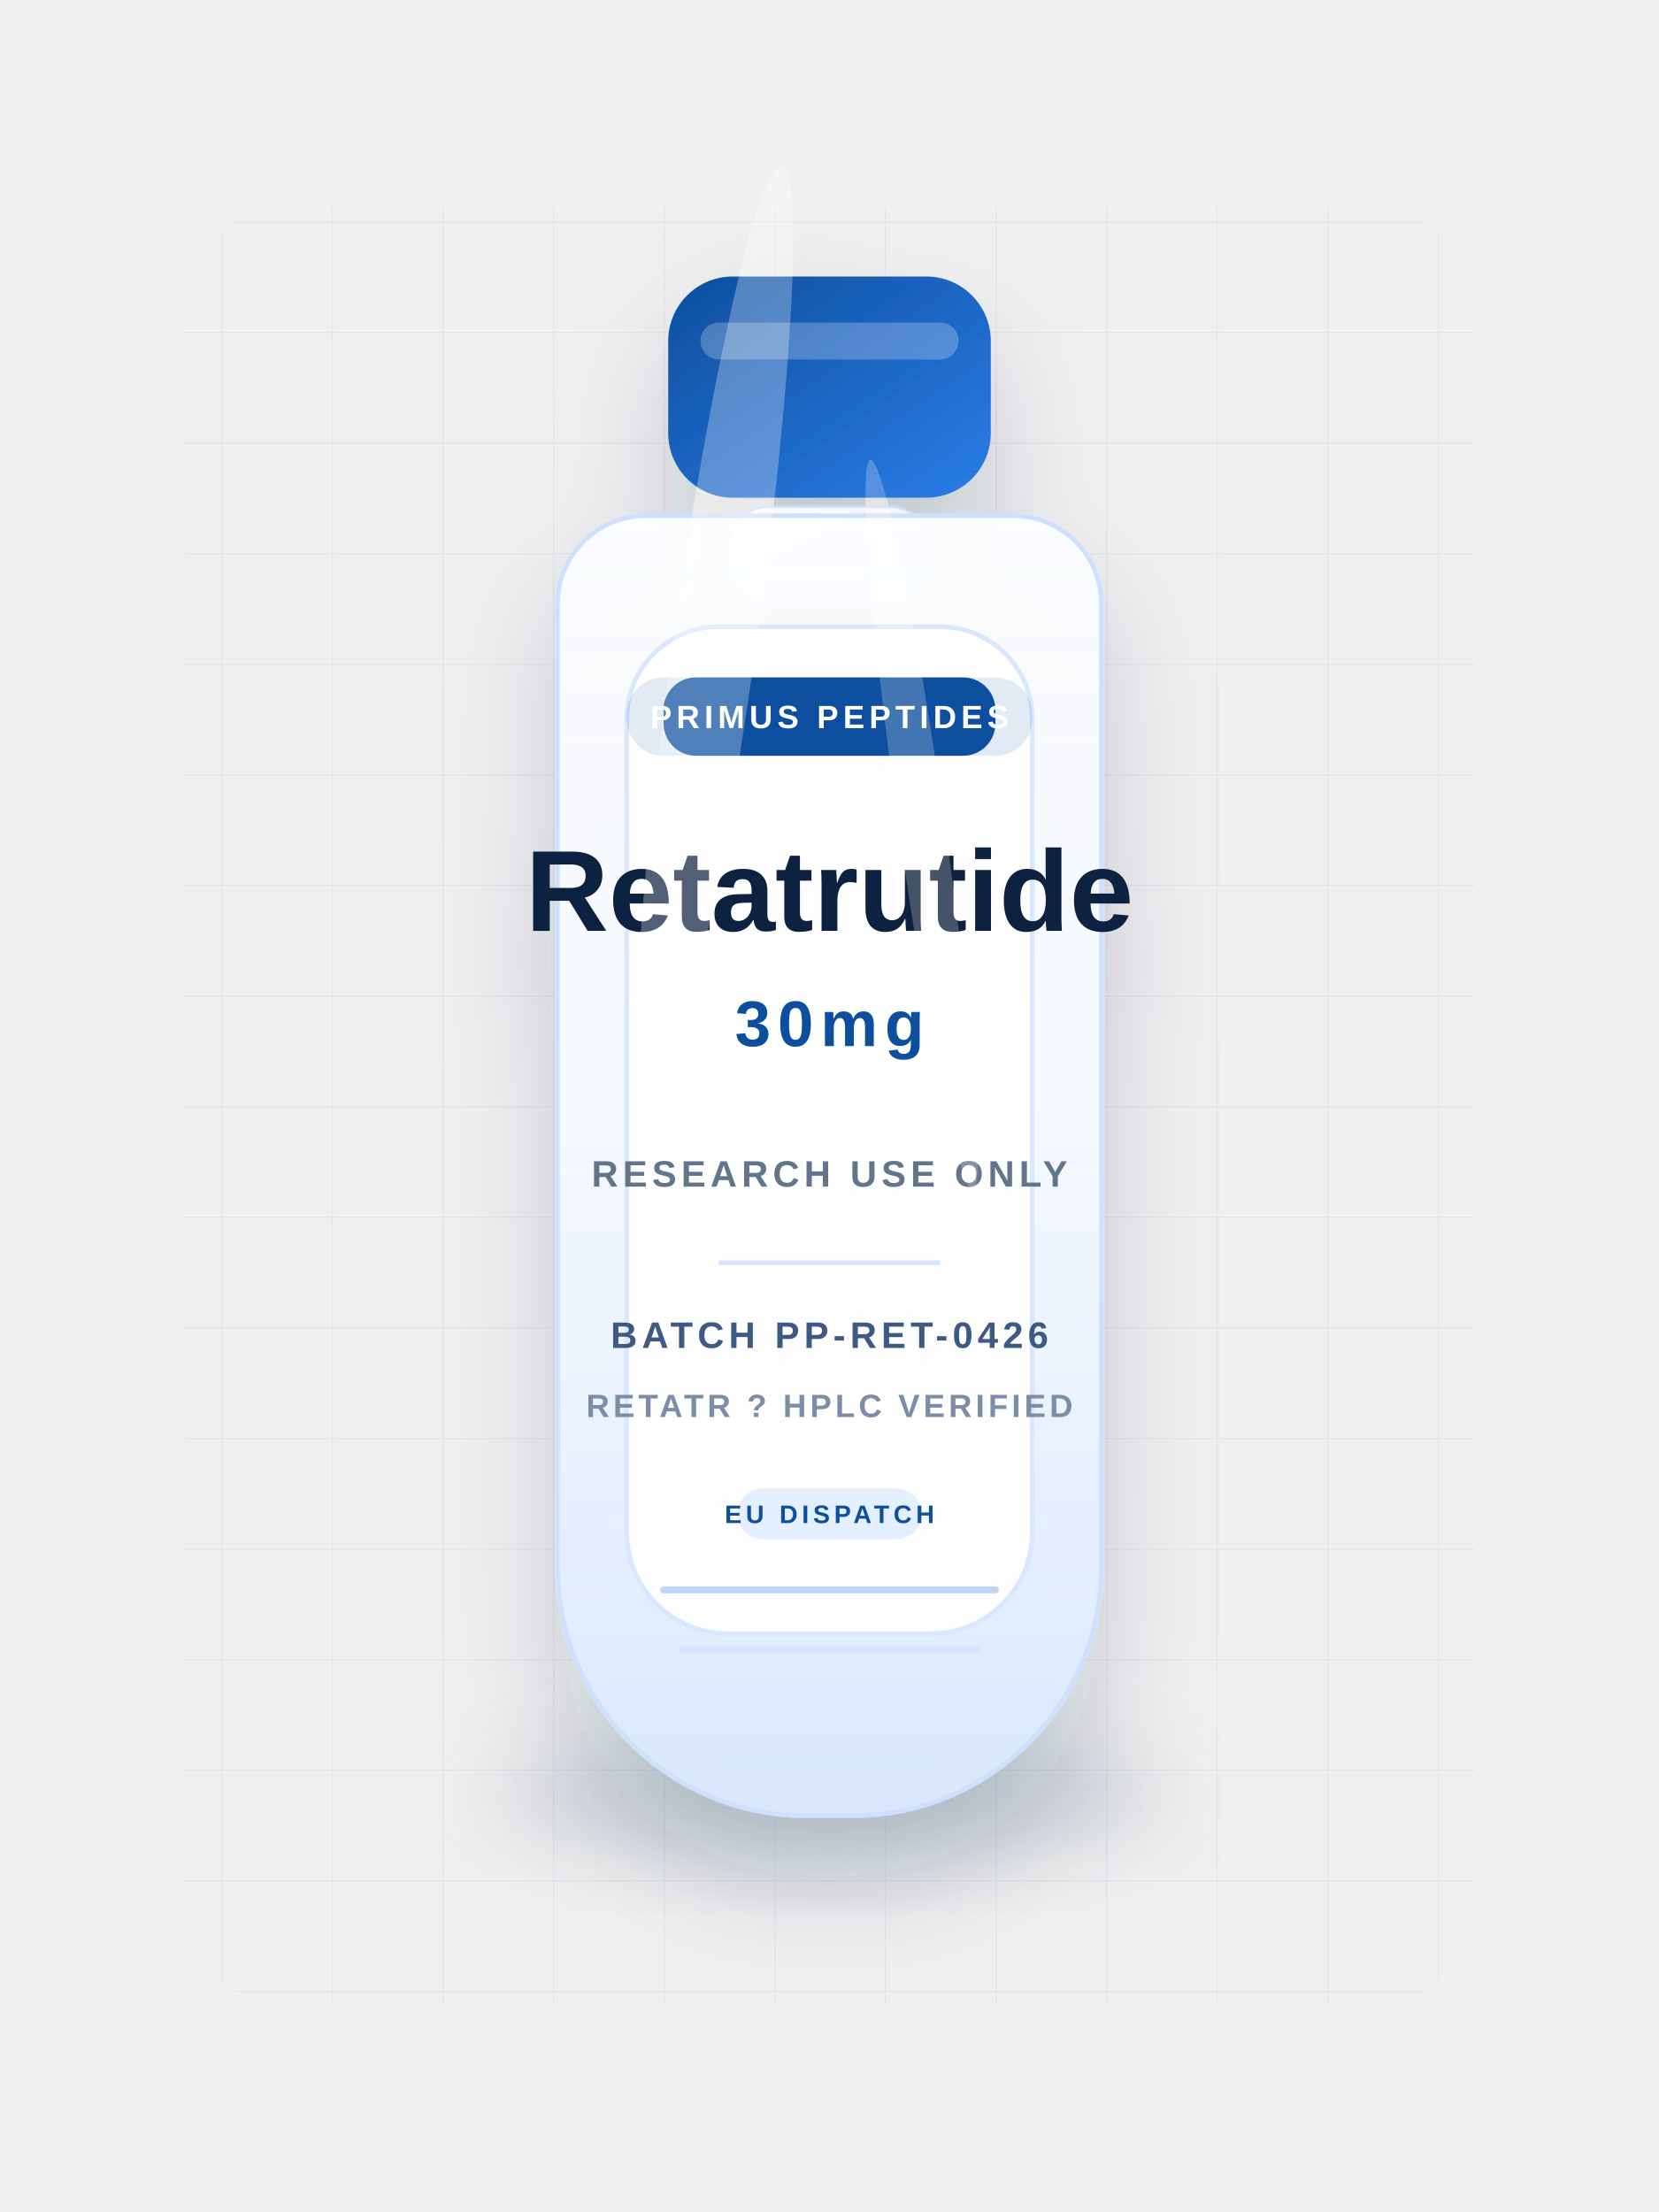
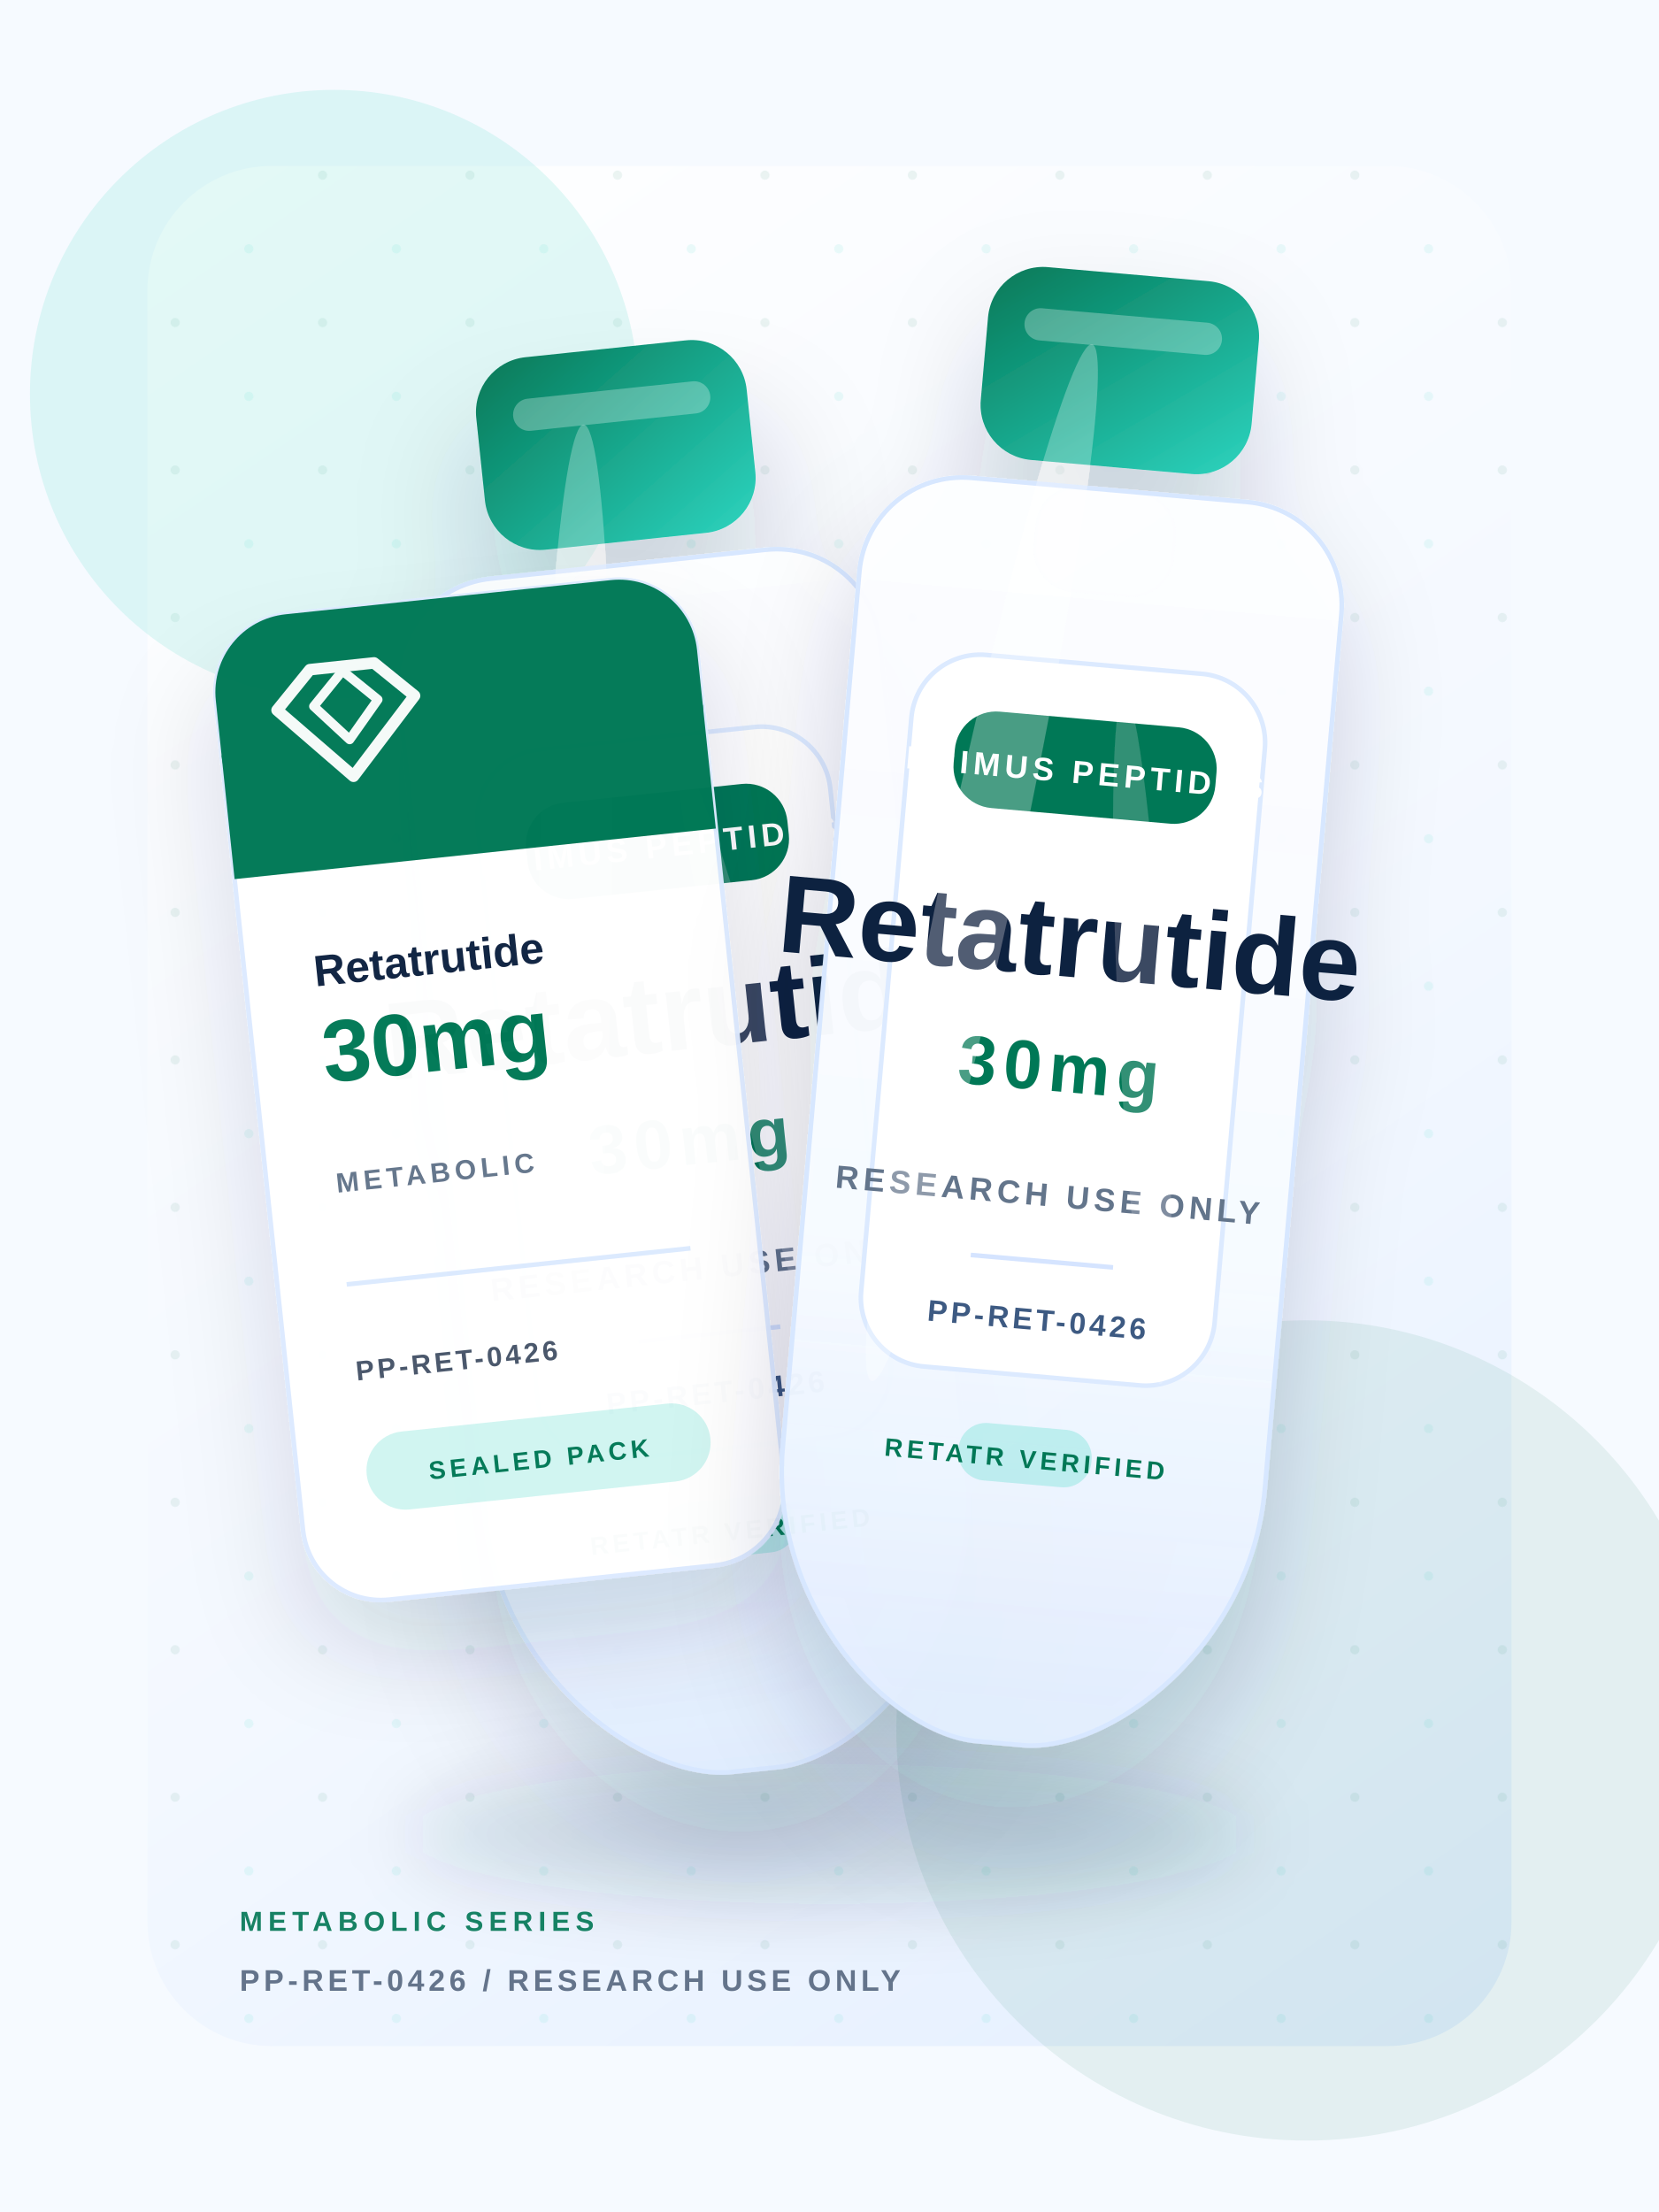
<svg xmlns="http://www.w3.org/2000/svg" width="720" height="960" viewBox="0 0 720 960" fill="none">
  <defs>
-     <linearGradient id="body-retatrutide-30mg" x1="0" y1="140" x2="0" y2="780" gradientUnits="userSpaceOnUse">
-       <stop stop-color="#ffffff" stop-opacity="0.92" />
-       <stop offset="0.55" stop-color="#f5f9ff" stop-opacity="0.98" />
-       <stop offset="1" stop-color="#dbe9ff" stop-opacity="0.95" />
+     <linearGradient id="panel-retatrutide-30mg" x1="84" y1="72" x2="638" y2="880" gradientUnits="userSpaceOnUse">
+       <stop stop-color="#ffffff" />
+       <stop offset="0.58" stop-color="#f3f8ff" />
+       <stop offset="1" stop-color="#e4efff" />
+     </linearGradient>
+     <linearGradient id="body-retatrutide-30mg" x1="0" y1="120" x2="0" y2="820" gradientUnits="userSpaceOnUse">
+       <stop stop-color="#ffffff" stop-opacity="0.96" />
+       <stop offset="0.6" stop-color="#f7fbff" stop-opacity="0.98" />
+       <stop offset="1" stop-color="#dceaff" stop-opacity="0.95" />
    </linearGradient>
    <linearGradient id="neck-retatrutide-30mg" x1="0" y1="0" x2="1" y2="1">
-       <stop stop-color="#ffffff" stop-opacity="0.95" />
-       <stop offset="1" stop-color="#e3eeff" stop-opacity="0.9" />
+       <stop stop-color="#ffffff" />
+       <stop offset="1" stop-color="#e5f0ff" />
    </linearGradient>
    <linearGradient id="cap-retatrutide-30mg" x1="0" y1="0" x2="1" y2="1">
-       <stop stop-color="#0d4f9e" />
-       <stop offset="1" stop-color="#2b7de7" />
+       <stop stop-color="#047857" />
+       <stop offset="1" stop-color="#2dd4bf" />
    </linearGradient>
-     <filter id="shadow-retatrutide-30mg" x="120" y="70" width="500" height="820" filterUnits="userSpaceOnUse" color-interpolation-filters="sRGB">
-       <feDropShadow dx="0" dy="28" stdDeviation="24" flood-color="#0f2549" flood-opacity="0.18" />
+     <pattern id="pattern-retatrutide-30mg" width="64" height="64" patternUnits="userSpaceOnUse">
+       <circle cx="12" cy="12" r="2" fill="#047857" fill-opacity="0.08" />
+       <circle cx="44" cy="44" r="2" fill="#2dd4bf" fill-opacity="0.1" />
+     </pattern>
+     <filter id="shadow-retatrutide-30mg" x="40" y="50" width="620" height="850" filterUnits="userSpaceOnUse" color-interpolation-filters="sRGB">
+       <feDropShadow dx="0" dy="30" stdDeviation="25" flood-color="#0f2549" flood-opacity="0.18" />
    </filter>
-     <filter id="soft-shadow-retatrutide-30mg" x="170" y="710" width="380" height="120" filterUnits="userSpaceOnUse" color-interpolation-filters="sRGB">
-       <feGaussianBlur stdDeviation="18" />
+     <filter id="card-shadow-retatrutide-30mg" x="40" y="180" width="320" height="600" filterUnits="userSpaceOnUse" color-interpolation-filters="sRGB">
+       <feDropShadow dx="0" dy="24" stdDeviation="22" flood-color="#0f2549" flood-opacity="0.14" />
    </filter>
-     <pattern id="grid-retatrutide-30mg" width="48" height="48" patternUnits="userSpaceOnUse">
-       <path d="M48 0H0V48" stroke="#0d4f9e" stroke-opacity="0.06" />
-     </pattern>
+     <filter id="floor-retatrutide-30mg" x="130" y="730" width="460" height="130" filterUnits="userSpaceOnUse">
+       <feGaussianBlur stdDeviation="16" />
+     </filter>
  </defs>
-   <rect width="720" height="960" fill="none" />
-   <rect x="80" y="90" width="560" height="780" rx="44" fill="url(#grid-retatrutide-30mg)" />
-   <ellipse cx="360" cy="780" rx="150" ry="26" fill="#173865" fill-opacity="0.15" filter="url(#soft-shadow-retatrutide-30mg)" />
-   <g filter="url(#shadow-retatrutide-30mg)">
-     <rect x="290" y="120" width="140" height="96" rx="28" fill="url(#cap-retatrutide-30mg)" />
-     <rect x="304" y="140" width="112" height="16" rx="8" fill="#ffffff" fill-opacity="0.24" />
-     <rect x="316" y="220" width="88" height="42" rx="18" fill="url(#neck-retatrutide-30mg)" stroke="#c7daff" stroke-opacity="0.7" />
-     <path d="M242 262C242 240.909 259.091 223.818 280.182 223.818H439.818C460.909 223.818 478 240.909 478 262V680C478 739.647 429.647 788 370 788H350C290.353 788 242 739.647 242 680V262Z" fill="url(#body-retatrutide-30mg)" stroke="#cfe0ff" stroke-width="2" />
-     <path d="M272 312C272 289.909 289.909 272 312 272H408C430.091 272 448 289.909 448 312V665C448 689.301 428.301 709 404 709H316C291.699 709 272 689.301 272 665V312Z" fill="#ffffff" fill-opacity="0.96" stroke="#d9e7ff" stroke-width="2" />
-     <rect x="272" y="294" width="176" height="34" rx="16" fill="#0d4f9e" fill-opacity="0.12" />
-     <rect x="288" y="294" width="144" height="34" rx="14" fill="#0d4f9e" />
-     <text x="360" y="316" text-anchor="middle" font-family="Arial, Helvetica, sans-serif" font-size="14" font-weight="700" letter-spacing="2" fill="#ffffff">PRIMUS PEPTIDES</text>
-     <text x="360" y="404" text-anchor="middle" font-family="Arial, Helvetica, sans-serif" font-size="50" font-weight="700" fill="#10213f">Retatrutide</text>
-     <text x="360" y="454" text-anchor="middle" font-family="Arial, Helvetica, sans-serif" font-size="28" font-weight="700" letter-spacing="3" fill="#0d4f9e">30mg</text>
-     <text x="360" y="515" text-anchor="middle" font-family="Arial, Helvetica, sans-serif" font-size="16" font-weight="700" letter-spacing="2" fill="#64748b">RESEARCH USE ONLY</text>
-     <line x1="312" y1="548" x2="408" y2="548" stroke="#d5e4ff" stroke-width="2" />
-     <text x="360" y="585" text-anchor="middle" font-family="Arial, Helvetica, sans-serif" font-size="16" font-weight="700" letter-spacing="2" fill="#3e5a82">BATCH PP-RET-0426</text>
-     <text x="360" y="615" text-anchor="middle" font-family="Arial, Helvetica, sans-serif" font-size="14" font-weight="600" letter-spacing="1.6" fill="#7c8da8">RETATR ? HPLC VERIFIED</text>
-     <rect x="320" y="646" width="80" height="22" rx="11" fill="#e4efff" />
-     <text x="360" y="661" text-anchor="middle" font-family="Arial, Helvetica, sans-serif" font-size="11" font-weight="700" letter-spacing="1.8" fill="#0d4f9e">EU DISPATCH</text>
-     <ellipse cx="310" cy="280" rx="18" ry="210" fill="#ffffff" fill-opacity="0.28" transform="rotate(8 310 280)" />
-     <ellipse cx="400" cy="358" rx="10" ry="160" fill="#ffffff" fill-opacity="0.22" transform="rotate(-8 400 358)" />
-     <path d="M288 690H432" stroke="#bfd4f8" stroke-width="3" stroke-linecap="round" />
-     <path d="M296 716H424" stroke="#d7e6ff" stroke-width="3" stroke-linecap="round" />
+   <rect width="720" height="960" rx="0" fill="#f6faff" />
+   <rect x="64" y="72" width="592" height="816" rx="54" fill="url(#panel-retatrutide-30mg)" />
+   <rect x="64" y="72" width="592" height="816" rx="54" fill="url(#pattern-retatrutide-30mg)" opacity="0.9" />
+   <circle cx="145" cy="171" r="132" fill="#2dd4bf" fill-opacity="0.13" />
+   <circle cx="567" cy="751" r="178" fill="#047857" fill-opacity="0.08" />
+   <ellipse cx="360" cy="796" rx="182" ry="30" fill="#0f2549" fill-opacity="0.14" filter="url(#floor-retatrutide-30mg)" />
+   <g transform="rotate(-6 289 400) scale(1)" filter="url(#shadow-retatrutide-30mg)">
+     <rect x="230" y="150" width="118" height="84" rx="24" fill="url(#cap-retatrutide-30mg)" />
+     <rect x="246" y="168" width="86" height="14" rx="7" fill="#ffffff" fill-opacity="0.28" />
+     <rect x="259" y="244" width="60" height="45" rx="18" fill="url(#neck-retatrutide-30mg)" stroke="#d8e7ff" />
+     <path d="M184 289C184 264 204 244 229 244H349C374 244 394 264 394 289V650C394 720 336 770 299 770H279C242 770 184 720 184 650V289Z" fill="url(#body-retatrutide-30mg)" stroke="#d7e7ff" stroke-width="2" />
+     <rect x="212" y="320" width="154" height="310" rx="30" fill="#ffffff" fill-opacity="0.98" stroke="#dceaff" stroke-width="2" />
+     <rect x="232" y="344" width="114" height="42" rx="18" fill="#047857" />
+     <text x="289" y="372" text-anchor="middle" font-family="Arial, Helvetica, sans-serif" font-size="14" font-weight="800" letter-spacing="2" fill="#ffffff">PRIMUS PEPTIDES</text>
+     <text x="289" y="456" text-anchor="middle" font-family="Arial, Helvetica, sans-serif" font-size="48" font-weight="800" fill="#10213f">Retatrutide</text>
+     <text x="289" y="506" text-anchor="middle" font-family="Arial, Helvetica, sans-serif" font-size="30" font-weight="800" letter-spacing="3" fill="#047857">30mg</text>
+     <text x="289" y="556" text-anchor="middle" font-family="Arial, Helvetica, sans-serif" font-size="14" font-weight="800" letter-spacing="2" fill="#64748b">RESEARCH USE ONLY</text>
+     <line x1="258" y1="580" x2="320" y2="580" stroke="#d5e4ff" stroke-width="2" />
+     <text x="289" y="610" text-anchor="middle" font-family="Arial, Helvetica, sans-serif" font-size="13" font-weight="800" letter-spacing="1.5" fill="#3e5a82">PP-RET-0426</text>
+     <rect x="260" y="652" width="58" height="25" rx="12" fill="#2dd4bf" fill-opacity="0.24" />
+     <text x="289" y="670" text-anchor="middle" font-family="Arial, Helvetica, sans-serif" font-size="11" font-weight="800" letter-spacing="1.8" fill="#047857">RETATR VERIFIED</text>
+     <ellipse cx="248" cy="410" rx="16" ry="230" fill="#ffffff" fill-opacity="0.27" transform="rotate(7 248 410)" />
+     <ellipse cx="324" cy="480" rx="10" ry="150" fill="#ffffff" fill-opacity="0.18" transform="rotate(-8 324 480)" />
  </g>
+   <g transform="rotate(-6 217 473)" filter="url(#card-shadow-retatrutide-30mg)" opacity="0.98">
+     <rect x="112" y="258" width="210" height="430" rx="34" fill="#ffffff" stroke="#dceaff" stroke-width="2" />
+     <rect x="112" y="258" width="210" height="92" rx="34" fill="#047857" />
+     <rect x="112" y="316" width="210" height="54" fill="#047857" />
+     <g transform="translate(138 283)" opacity="0.96">
+       <path d="M0 16L16 0H44L60 16L30 48L0 16Z" fill="none" stroke="#ffffff" stroke-width="5" stroke-linejoin="round" />
+       <path d="M16 16L30 2L44 16L30 32L16 16Z" fill="none" stroke="#ffffff" stroke-width="4" stroke-linejoin="round" />
+     </g>
+     <text x="142" y="420" font-family="Arial, Helvetica, sans-serif" font-size="19" font-weight="800" fill="#10213f">Retatrutide</text>
+     <text x="142" y="462" font-family="Arial, Helvetica, sans-serif" font-size="38" font-weight="900" fill="#047857">30mg</text>
+     <text x="142" y="510" font-family="Arial, Helvetica, sans-serif" font-size="12" font-weight="800" letter-spacing="2" fill="#64748b">METABOLIC</text>
+     <line x1="142" y1="550" x2="292" y2="550" stroke="#dbeafe" stroke-width="2" />
+     <text x="142" y="592" font-family="Arial, Helvetica, sans-serif" font-size="12" font-weight="800" letter-spacing="1.4" fill="#475569">PP-RET-0426</text>
+     <rect x="142" y="616" width="150" height="34" rx="17" fill="#2dd4bf" fill-opacity="0.22" />
+     <text x="217" y="638" text-anchor="middle" font-family="Arial, Helvetica, sans-serif" font-size="11" font-weight="900" letter-spacing="1.8" fill="#047857">SEALED PACK</text>
+   </g>
+   <g transform="rotate(5 467 378) scale(1)" filter="url(#shadow-retatrutide-30mg)">
+     <rect x="408" y="118" width="118" height="84" rx="24" fill="url(#cap-retatrutide-30mg)" />
+     <rect x="424" y="136" width="86" height="14" rx="7" fill="#ffffff" fill-opacity="0.28" />
+     <rect x="437" y="212" width="60" height="45" rx="18" fill="url(#neck-retatrutide-30mg)" stroke="#d8e7ff" />
+     <path d="M362 257C362 232 382 212 407 212H527C552 212 572 232 572 257V638C572 708 514 758 477 758H457C420 758 362 708 362 638V257Z" fill="url(#body-retatrutide-30mg)" stroke="#d7e7ff" stroke-width="2" />
+     <rect x="390" y="288" width="154" height="310" rx="30" fill="#ffffff" fill-opacity="0.98" stroke="#dceaff" stroke-width="2" />
+     <rect x="410" y="312" width="114" height="42" rx="18" fill="#047857" />
+     <text x="467" y="340" text-anchor="middle" font-family="Arial, Helvetica, sans-serif" font-size="14" font-weight="800" letter-spacing="2" fill="#ffffff">PRIMUS PEPTIDES</text>
+     <text x="467" y="424" text-anchor="middle" font-family="Arial, Helvetica, sans-serif" font-size="48" font-weight="800" fill="#10213f">Retatrutide</text>
+     <text x="467" y="474" text-anchor="middle" font-family="Arial, Helvetica, sans-serif" font-size="30" font-weight="800" letter-spacing="3" fill="#047857">30mg</text>
+     <text x="467" y="524" text-anchor="middle" font-family="Arial, Helvetica, sans-serif" font-size="14" font-weight="800" letter-spacing="2" fill="#64748b">RESEARCH USE ONLY</text>
+     <line x1="436" y1="548" x2="498" y2="548" stroke="#d5e4ff" stroke-width="2" />
+     <text x="467" y="578" text-anchor="middle" font-family="Arial, Helvetica, sans-serif" font-size="13" font-weight="800" letter-spacing="1.5" fill="#3e5a82">PP-RET-0426</text>
+     <rect x="438" y="620" width="58" height="25" rx="12" fill="#2dd4bf" fill-opacity="0.24" />
+     <text x="467" y="638" text-anchor="middle" font-family="Arial, Helvetica, sans-serif" font-size="11" font-weight="800" letter-spacing="1.8" fill="#047857">RETATR VERIFIED</text>
+     <ellipse cx="426" cy="378" rx="16" ry="230" fill="#ffffff" fill-opacity="0.27" transform="rotate(7 426 378)" />
+     <ellipse cx="502" cy="448" rx="10" ry="150" fill="#ffffff" fill-opacity="0.18" transform="rotate(-8 502 448)" />
+   </g>
+   <text x="104" y="838" font-family="Arial, Helvetica, sans-serif" font-size="12" font-weight="900" letter-spacing="2.4" fill="#047857" opacity="0.92">METABOLIC SERIES</text>
+   <text x="104" y="864" font-family="Arial, Helvetica, sans-serif" font-size="13" font-weight="800" letter-spacing="1.8" fill="#64748b">PP-RET-0426 / RESEARCH USE ONLY</text>
</svg>
